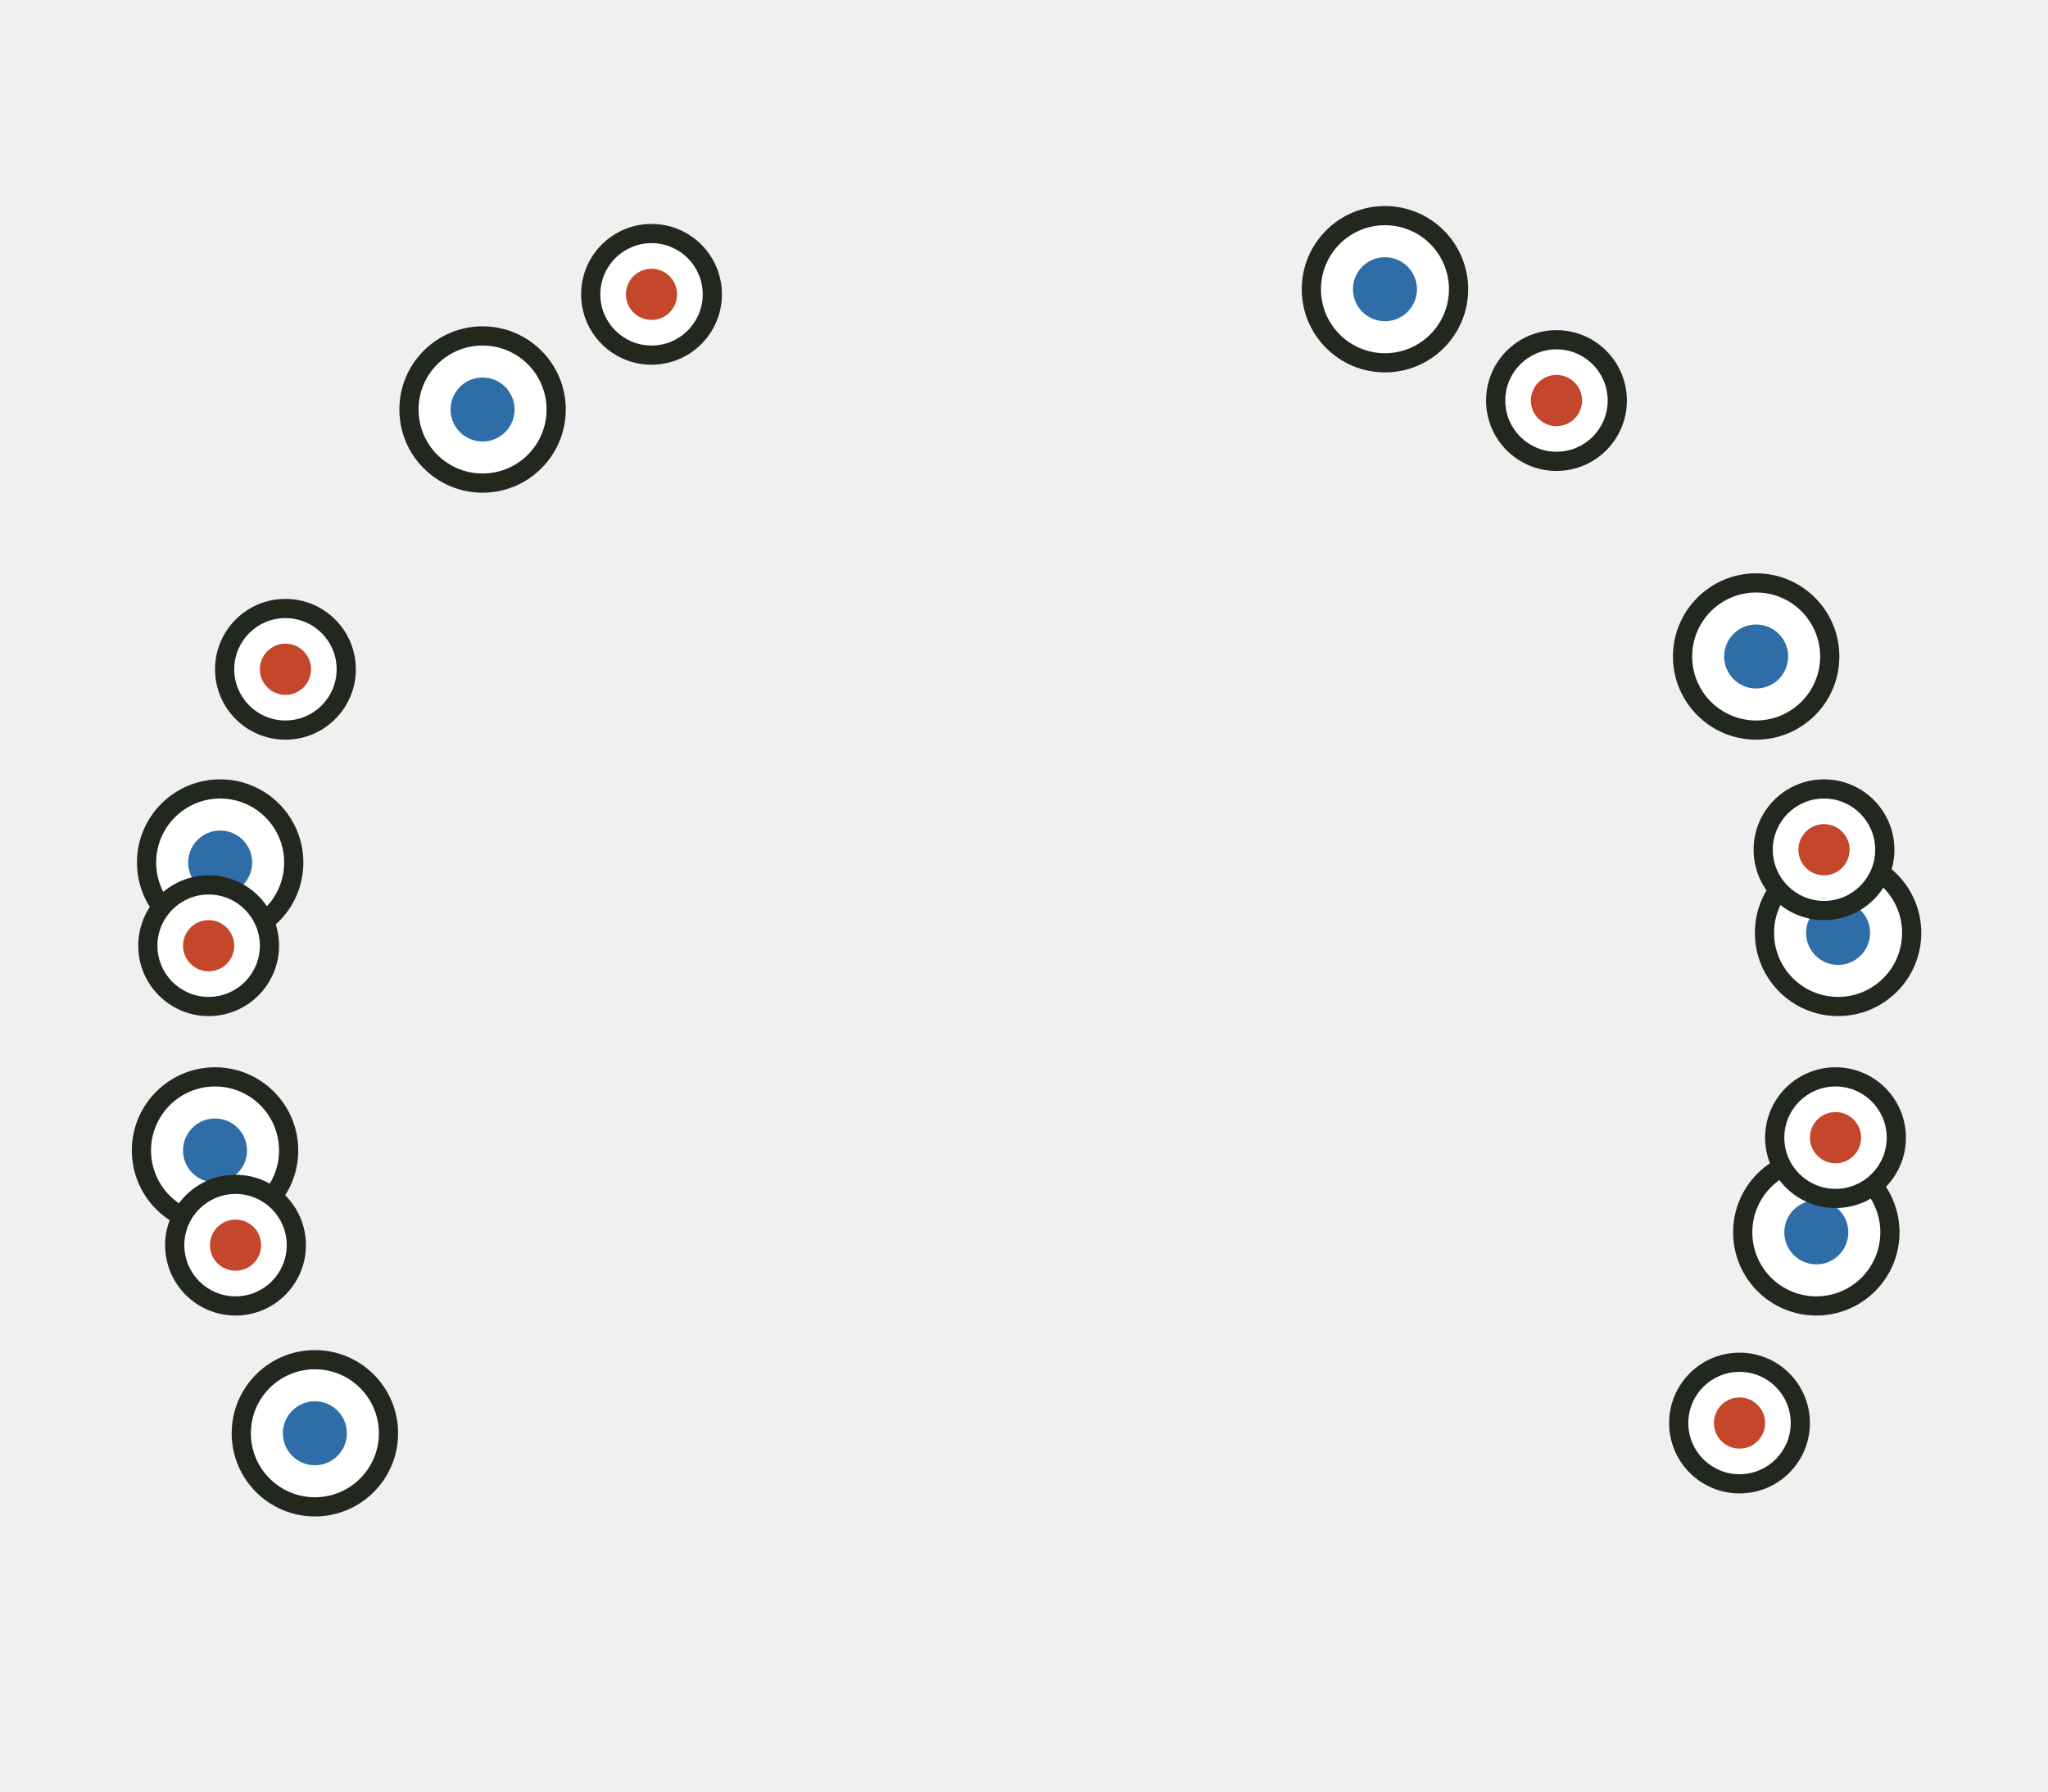
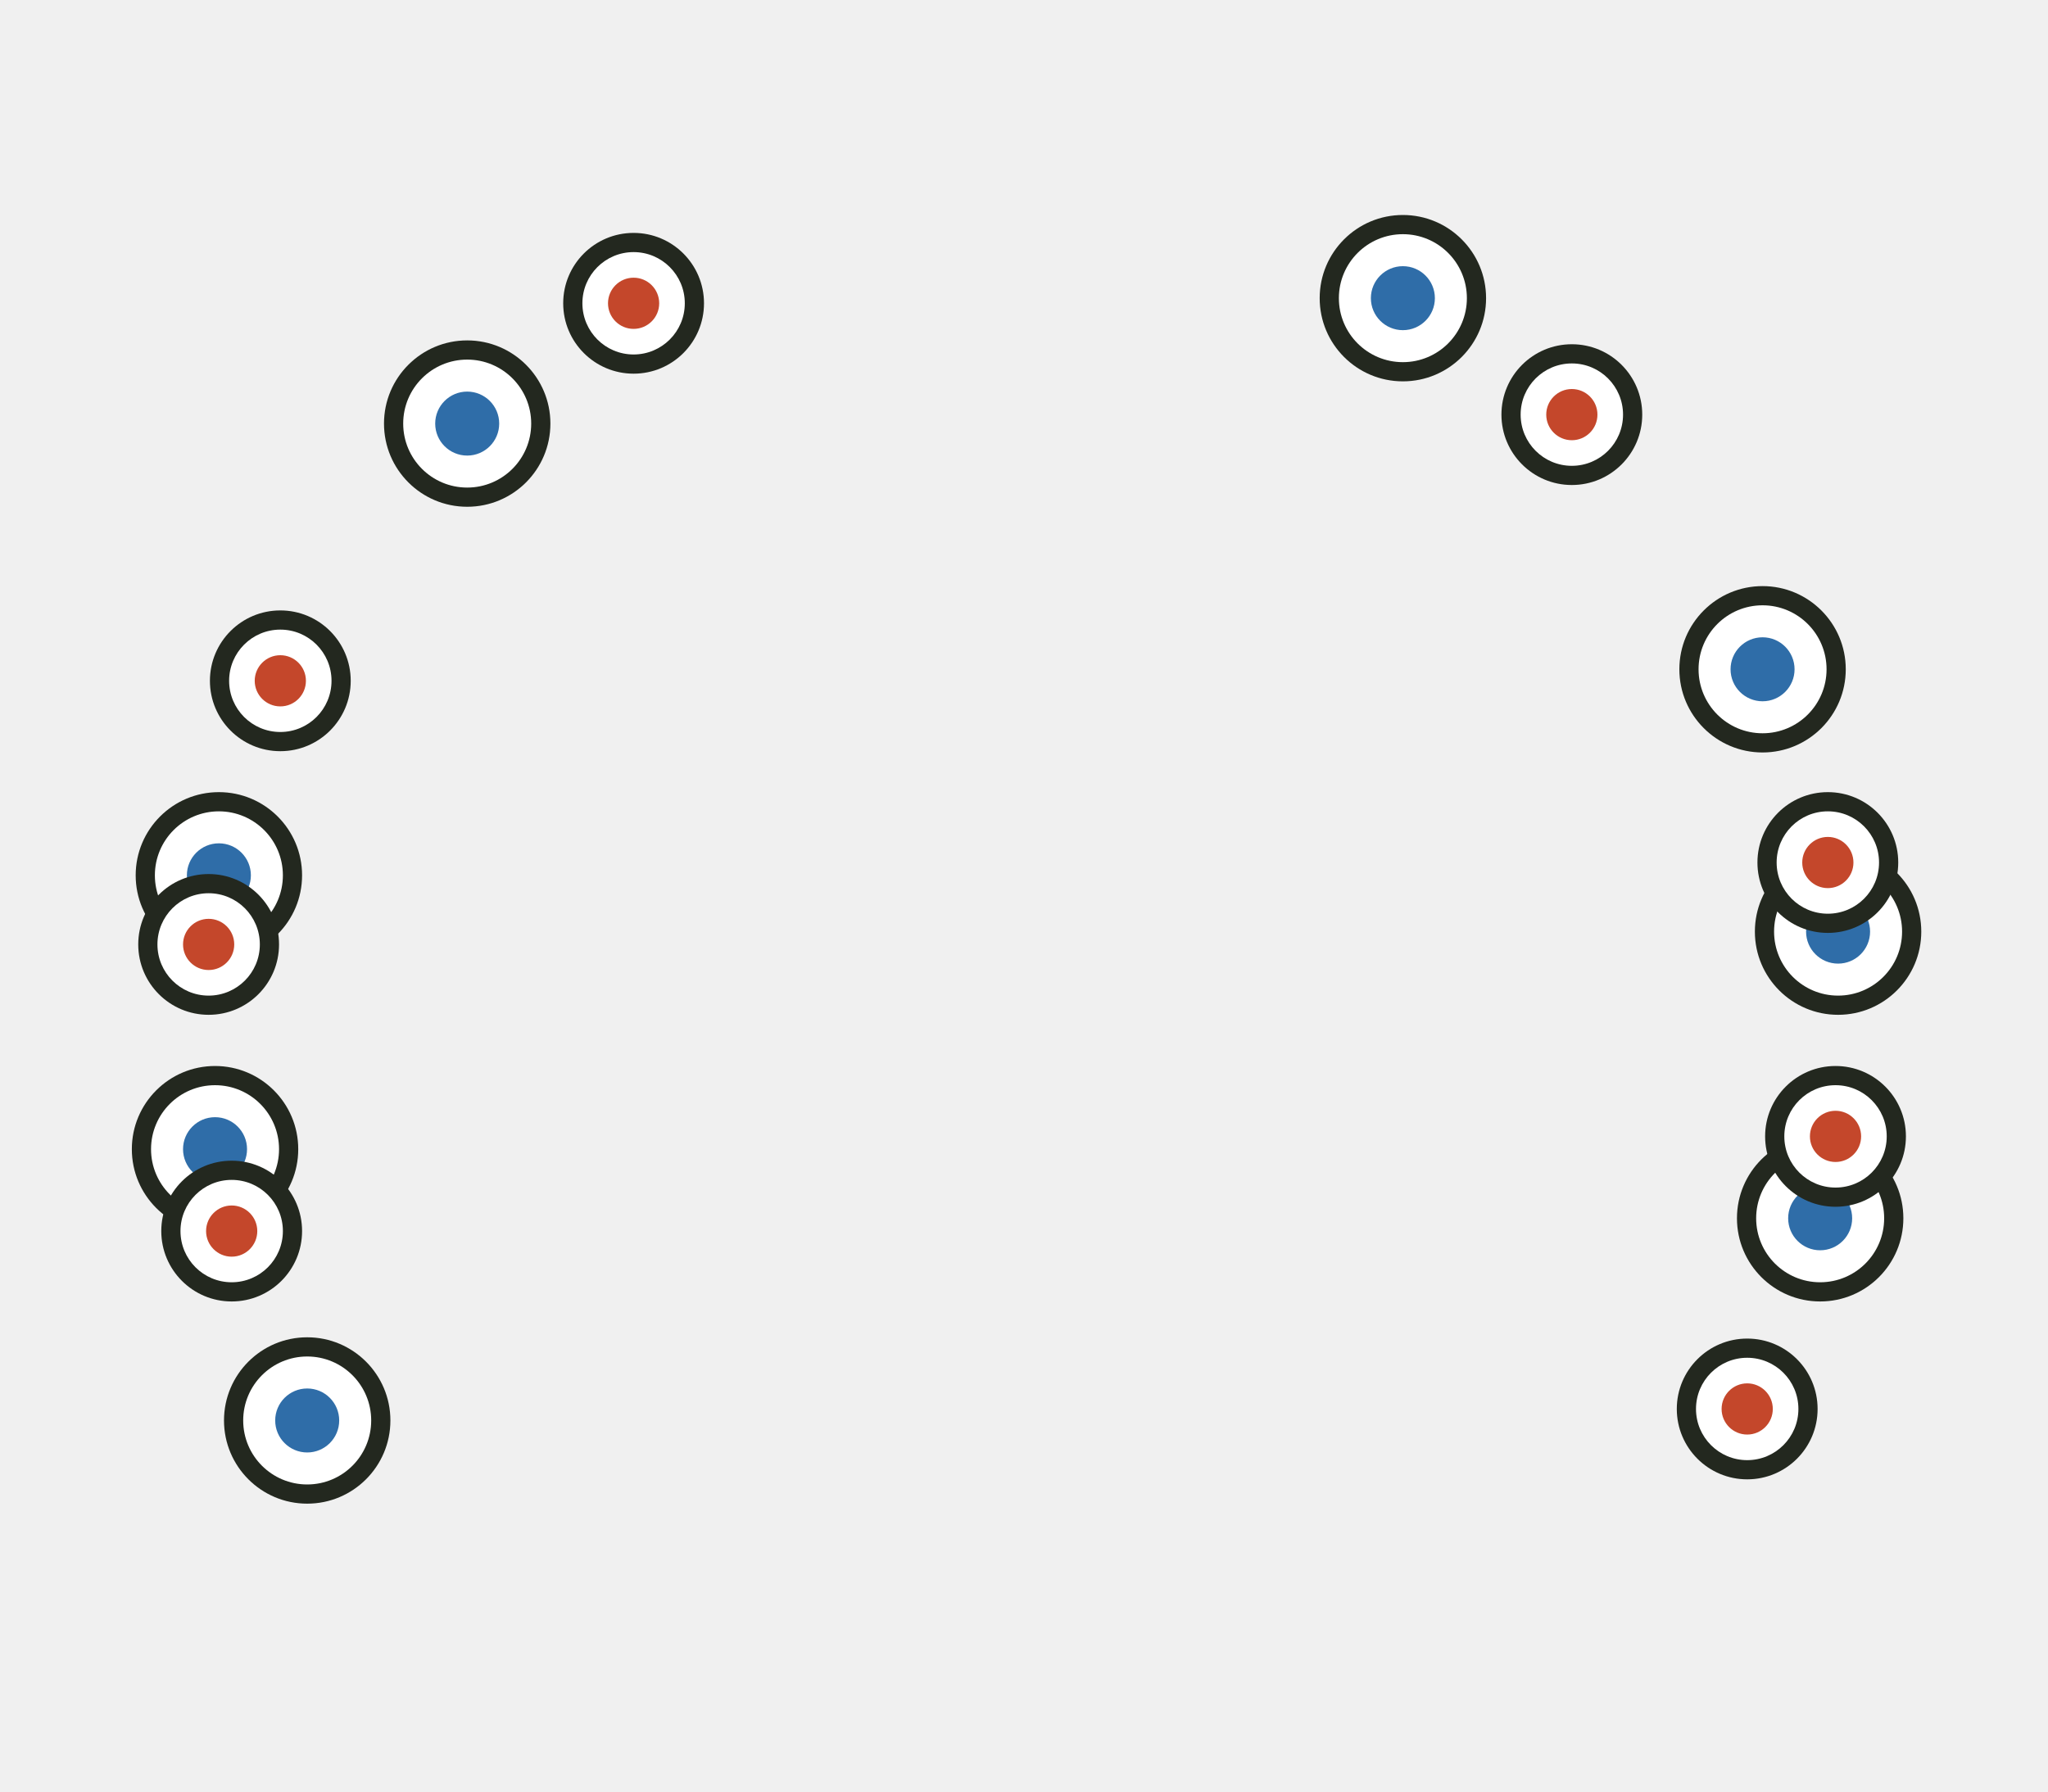
- <svg xmlns="http://www.w3.org/2000/svg" viewBox="780 460 160 140" role="img" aria-label="Bouts ronds des routes au moteur">
+ <svg xmlns="http://www.w3.org/2000/svg" viewBox="780 472 160 140" role="img" aria-label="Bouts ronds des routes au moteur">
  <g id="s06-bouts-lecture">
-     <circle cx="888.2" cy="482.6" r="6.5" fill="#23281F" />
-     <circle cx="888.2" cy="482.6" r="5" fill="#FFFFFF" />
-     <circle cx="888.2" cy="482.6" r="2.5" fill="#2F6DA8" />
-     <circle cx="917.2" cy="511.3" r="6.5" fill="#23281F" />
-     <circle cx="917.2" cy="511.3" r="5" fill="#FFFFFF" />
-     <circle cx="917.2" cy="511.3" r="2.5" fill="#2F6DA8" />
-     <circle cx="923.6" cy="532.9" r="6.5" fill="#23281F" />
-     <circle cx="923.6" cy="532.9" r="5" fill="#FFFFFF" />
-     <circle cx="923.6" cy="532.9" r="2.5" fill="#2F6DA8" />
-     <circle cx="921.9" cy="556.3" r="6.5" fill="#23281F" />
-     <circle cx="921.9" cy="556.3" r="5" fill="#FFFFFF" />
-     <circle cx="921.9" cy="556.3" r="2.5" fill="#2F6DA8" />
-     <circle cx="804.6" cy="572" r="6.5" fill="#23281F" />
-     <circle cx="804.6" cy="572" r="5" fill="#FFFFFF" />
-     <circle cx="804.6" cy="572" r="2.5" fill="#2F6DA8" />
-     <circle cx="796.8" cy="549.9" r="6.5" fill="#23281F" />
-     <circle cx="796.8" cy="549.9" r="5" fill="#FFFFFF" />
-     <circle cx="796.8" cy="549.9" r="2.5" fill="#2F6DA8" />
-     <circle cx="797.2" cy="527.4" r="6.5" fill="#23281F" />
-     <circle cx="797.2" cy="527.4" r="5" fill="#FFFFFF" />
-     <circle cx="797.2" cy="527.4" r="2.5" fill="#2F6DA8" />
-     <circle cx="817.7" cy="492" r="6.5" fill="#23281F" />
-     <circle cx="817.7" cy="492" r="5" fill="#FFFFFF" />
-     <circle cx="817.7" cy="492" r="2.5" fill="#2F6DA8" />
+     <circle cx="889.6" cy="495.3" r="6.5" fill="#23281F" />
+     <circle cx="889.6" cy="495.3" r="5" fill="#FFFFFF" />
+     <circle cx="889.6" cy="495.3" r="2.5" fill="#2F6DA8" />
+     <circle cx="917.7" cy="524.3" r="6.5" fill="#23281F" />
+     <circle cx="917.7" cy="524.3" r="5" fill="#FFFFFF" />
+     <circle cx="917.7" cy="524.3" r="2.5" fill="#2F6DA8" />
+     <circle cx="923.6" cy="544.8" r="6.5" fill="#23281F" />
+     <circle cx="923.6" cy="544.8" r="5" fill="#FFFFFF" />
+     <circle cx="923.6" cy="544.8" r="2.5" fill="#2F6DA8" />
+     <circle cx="922.2" cy="567.2" r="6.5" fill="#23281F" />
+     <circle cx="922.2" cy="567.2" r="5" fill="#FFFFFF" />
+     <circle cx="922.2" cy="567.2" r="2.5" fill="#2F6DA8" />
+     <circle cx="804" cy="583" r="6.5" fill="#23281F" />
+     <circle cx="804" cy="583" r="5" fill="#FFFFFF" />
+     <circle cx="804" cy="583" r="2.5" fill="#2F6DA8" />
+     <circle cx="796.8" cy="561.8" r="6.5" fill="#23281F" />
+     <circle cx="796.8" cy="561.8" r="5" fill="#FFFFFF" />
+     <circle cx="796.8" cy="561.8" r="2.5" fill="#2F6DA8" />
+     <circle cx="797.1" cy="540.4" r="6.5" fill="#23281F" />
+     <circle cx="797.1" cy="540.4" r="5" fill="#FFFFFF" />
+     <circle cx="797.1" cy="540.4" r="2.5" fill="#2F6DA8" />
+     <circle cx="816.5" cy="505.1" r="6.5" fill="#23281F" />
+     <circle cx="816.5" cy="505.1" r="5" fill="#FFFFFF" />
+     <circle cx="816.5" cy="505.1" r="2.5" fill="#2F6DA8" />
  </g>
  <g id="s06-bouts-ecriture">
-     <circle cx="901.6" cy="491.3" r="5.5" fill="#23281F" />
-     <circle cx="901.6" cy="491.3" r="4" fill="#FFFFFF" />
-     <circle cx="901.6" cy="491.3" r="2" fill="#C4472B" />
-     <circle cx="922.5" cy="526.4" r="5.5" fill="#23281F" />
-     <circle cx="922.5" cy="526.4" r="4" fill="#FFFFFF" />
-     <circle cx="922.5" cy="526.4" r="2" fill="#C4472B" />
-     <circle cx="923.4" cy="548.9" r="5.5" fill="#23281F" />
-     <circle cx="923.4" cy="548.9" r="4" fill="#FFFFFF" />
-     <circle cx="923.4" cy="548.9" r="2" fill="#C4472B" />
-     <circle cx="915.9" cy="571.2" r="5.5" fill="#23281F" />
-     <circle cx="915.9" cy="571.2" r="4" fill="#FFFFFF" />
-     <circle cx="915.9" cy="571.2" r="2" fill="#C4472B" />
-     <circle cx="798.4" cy="557.3" r="5.5" fill="#23281F" />
-     <circle cx="798.4" cy="557.3" r="4" fill="#FFFFFF" />
-     <circle cx="798.4" cy="557.3" r="2" fill="#C4472B" />
-     <circle cx="796.3" cy="533.9" r="5.5" fill="#23281F" />
-     <circle cx="796.3" cy="533.9" r="4" fill="#FFFFFF" />
-     <circle cx="796.3" cy="533.9" r="2" fill="#C4472B" />
-     <circle cx="802.3" cy="512.3" r="5.5" fill="#23281F" />
-     <circle cx="802.3" cy="512.3" r="4" fill="#FFFFFF" />
-     <circle cx="802.3" cy="512.3" r="2" fill="#C4472B" />
-     <circle cx="830.9" cy="483" r="5.5" fill="#23281F" />
-     <circle cx="830.9" cy="483" r="4" fill="#FFFFFF" />
-     <circle cx="830.9" cy="483" r="2" fill="#C4472B" />
+     <circle cx="902.8" cy="504.4" r="5.5" fill="#23281F" />
+     <circle cx="902.8" cy="504.4" r="4" fill="#FFFFFF" />
+     <circle cx="902.8" cy="504.4" r="2" fill="#C4472B" />
+     <circle cx="922.8" cy="539.4" r="5.5" fill="#23281F" />
+     <circle cx="922.8" cy="539.4" r="4" fill="#FFFFFF" />
+     <circle cx="922.8" cy="539.4" r="2" fill="#C4472B" />
+     <circle cx="923.4" cy="560.8" r="5.5" fill="#23281F" />
+     <circle cx="923.4" cy="560.8" r="4" fill="#FFFFFF" />
+     <circle cx="923.4" cy="560.8" r="2" fill="#C4472B" />
+     <circle cx="916.5" cy="582.1" r="5.5" fill="#23281F" />
+     <circle cx="916.5" cy="582.1" r="4" fill="#FFFFFF" />
+     <circle cx="916.5" cy="582.1" r="2" fill="#C4472B" />
+     <circle cx="798.1" cy="568.2" r="5.5" fill="#23281F" />
+     <circle cx="798.1" cy="568.2" r="4" fill="#FFFFFF" />
+     <circle cx="798.1" cy="568.2" r="2" fill="#C4472B" />
+     <circle cx="796.3" cy="545.8" r="5.5" fill="#23281F" />
+     <circle cx="796.3" cy="545.8" r="4" fill="#FFFFFF" />
+     <circle cx="796.3" cy="545.8" r="2" fill="#C4472B" />
+     <circle cx="801.9" cy="525.2" r="5.5" fill="#23281F" />
+     <circle cx="801.9" cy="525.2" r="4" fill="#FFFFFF" />
+     <circle cx="801.9" cy="525.2" r="2" fill="#C4472B" />
+     <circle cx="829.5" cy="495.7" r="5.5" fill="#23281F" />
+     <circle cx="829.5" cy="495.7" r="4" fill="#FFFFFF" />
+     <circle cx="829.5" cy="495.7" r="2" fill="#C4472B" />
  </g>
</svg>
